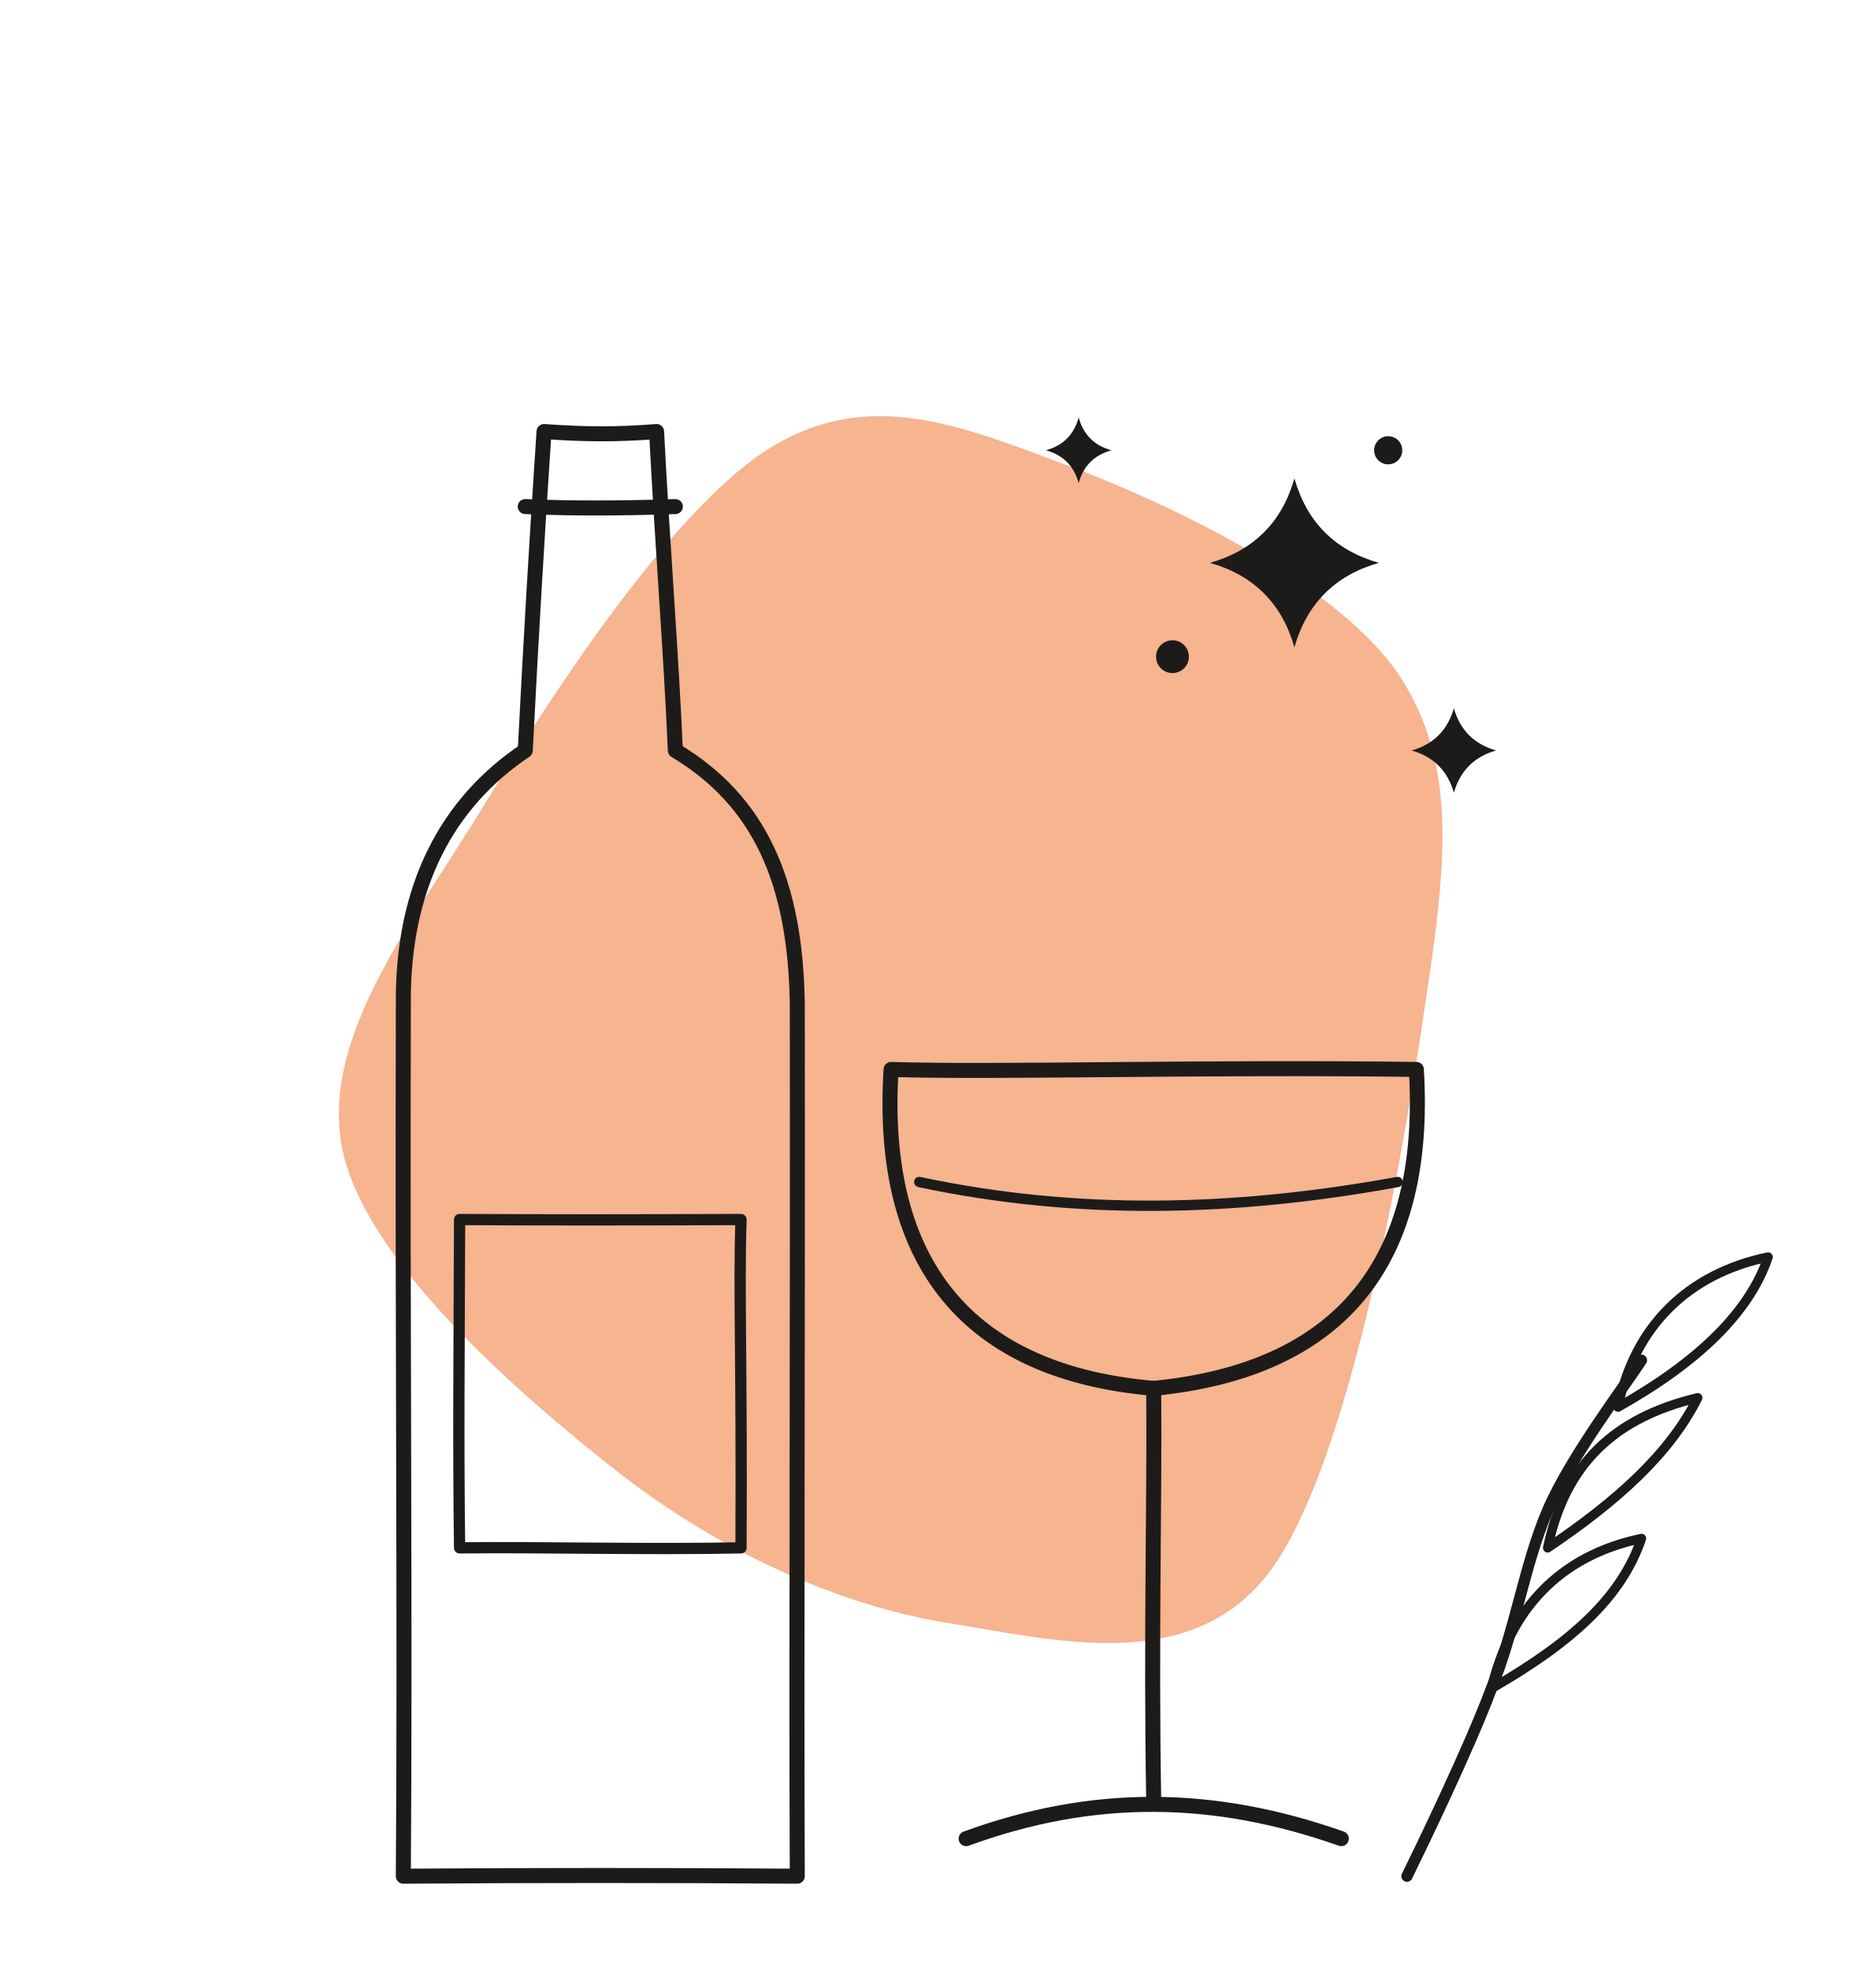
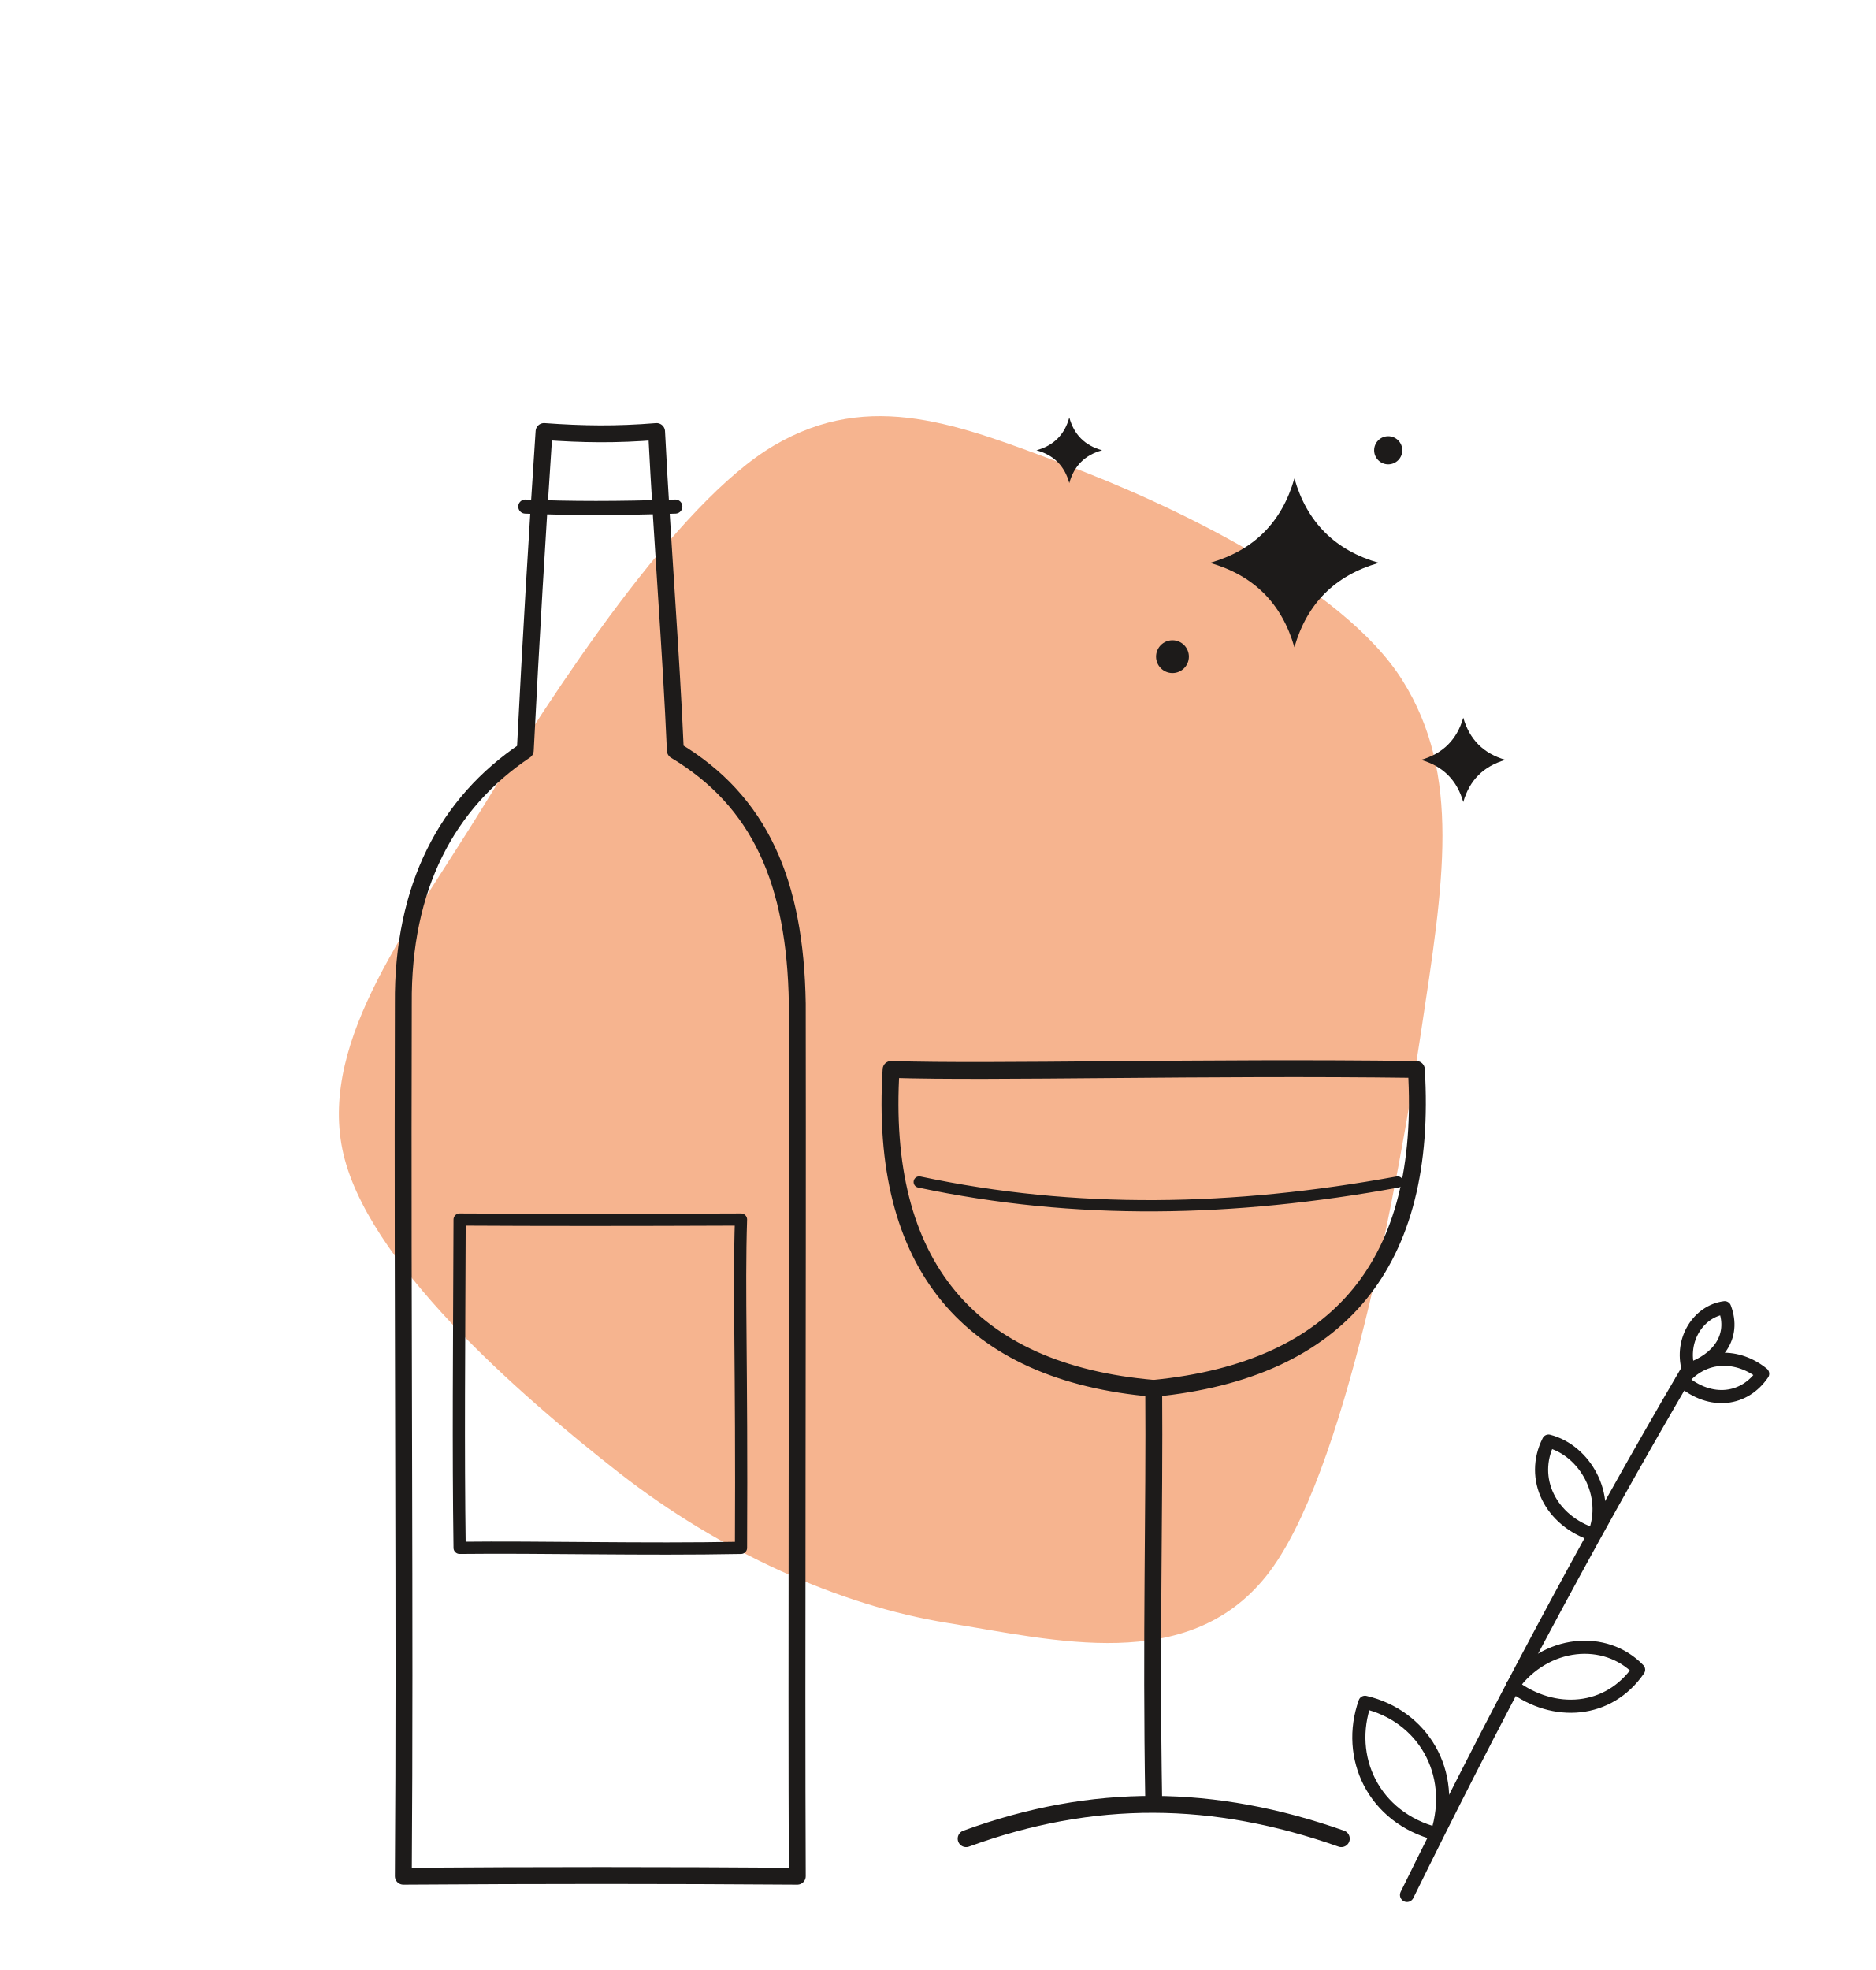
<svg xmlns="http://www.w3.org/2000/svg" viewBox="0 0 400 420">
  <path d="M303 220C298.2 251.8 286.8 315 270 336C253.2 357 225 349.7 202 346C179 342.3 153.5 330.8 132 314C110.5 297.2 77.8 268.7 73 245C68.2 221.3 87.7 197 103 172C118.3 147 144.3 107.2 165 95C185.7 82.8 204.7 90.7 227 99C249.3 107.3 286.3 124.8 299 145C311.7 165.2 307.8 188.2 303 220Z" fill="#f6b48f" />
-   <path d="M86 400 C86.4 342.9, 85.8 287.7, 86 214 M86 214 C85.8 189.1, 95.3 171.2, 112 160 M112 160 C113.2 136.4, 114.5 114.5, 116 92 M116 92 C124.3 92.6, 131.4 92.7, 140 92 M140 92 C141.2 115.7, 143.1 139.1, 144 160 M144 160 C162 170.8, 169.6 188, 170 214 M170 214 C170.1 283.6, 169.8 354.2, 170 400 M170 400 C141.9 399.8, 114.9 399.8, 86 400" fill="none" stroke="#1d1b1a" stroke-width="3.2" stroke-linecap="round" stroke-linejoin="round" />
-   <path d="M112 108 C121.7 108.4, 131.8 108.4, 144 108" fill="none" stroke="#1d1b1a" stroke-width="3.2" stroke-linecap="round" stroke-linejoin="round" />
-   <path d="M98 260 C115.8 260.1, 134 260.1, 158 260 M158 260 C157.5 275.6, 158.2 289.8, 158 330 M158 330 C137.2 330.4, 115.3 329.8, 98 330 M98 330 C97.7 308.7, 97.9 287.7, 98 260" fill="none" stroke="#1d1b1a" stroke-width="2.4" stroke-linecap="round" stroke-linejoin="round" />
-   <path d="M190 228 C187.4 269.6, 206.6 292.6, 246 296 M246 296 C285.7 292.1, 304.5 269.2, 302 228 M302 228 C256.6 227.4, 212 228.7, 190 228" fill="none" stroke="#1d1b1a" stroke-width="3.2" stroke-linecap="round" stroke-linejoin="round" />
-   <path d="M246 296 C246.2 322.1, 245.4 349, 246 384 M206 392 C233.1 382.1, 258.8 382.4, 286 392" fill="none" stroke="#1d1b1a" stroke-width="3.2" stroke-linecap="round" stroke-linejoin="round" />
-   <path d="M196 252 C229.4 259.1, 262.9 258.4, 298 252" fill="none" stroke="#1d1b1a" stroke-width="2.2" stroke-linecap="round" stroke-linejoin="round" />
-   <path d="M300 400 C303 393.9, 313.4 372.4, 318 360 M318 360 C323.1 347.5, 325 333.7, 330 322 M330 322 C334.9 310.6, 346.7 295.1, 350 290" fill="none" stroke="#1d1b1a" stroke-width="2.4" stroke-linecap="round" stroke-linejoin="round" />
-   <path d="M318 360 C335.4 350, 345.8 340.4, 350 328 M350 328 C332.4 331.7, 322 343.2, 318 360 M318 360 C318 360, 318 360, 318 360" fill="none" stroke="#1d1b1a" stroke-width="2" stroke-linecap="round" stroke-linejoin="round" />
-   <path d="M330 330 C344.7 320.1, 356 310, 362 298 M362 298 C344 302.3, 333.7 312.3, 330 330 M330 330 C330 330, 330 330, 330 330" fill="none" stroke="#1d1b1a" stroke-width="2" stroke-linecap="round" stroke-linejoin="round" />
-   <path d="M345 300 C362.4 290.2, 373.1 279.6, 377 268 M377 268 C360 271.5, 348.4 282.8, 345 300 M345 300 C345 300, 345 300, 345 300" fill="none" stroke="#1d1b1a" stroke-width="2" stroke-linecap="round" stroke-linejoin="round" />
+   <path d="M86 400 C86.4 342.9, 85.8 287.7, 86 214 M86 214 C85.8 189.1, 95.3 171.2, 112 160 M112 160 C113.2 136.4, 114.5 114.5, 116 92 M116 92 C124.3 92.6, 131.4 92.7, 140 92 M140 92 C141.2 115.7, 143.1 139.1, 144 160 M144 160 C162 170.8, 169.6 188, 170 214 M170 214 C170.1 283.6, 169.8 354.2, 170 400 M170 400 C141.9 399.8, 114.9 399.8, 86 400" fill="none" stroke="#1d1b1a" stroke-width="3.6" stroke-linecap="round" stroke-linejoin="round" />
+   <path d="M112 108 C121.7 108.4, 131.8 108.4, 144 108" fill="none" stroke="#1d1b1a" stroke-width="3" stroke-linecap="round" stroke-linejoin="round" />
+   <path d="M98 260 C115.8 260.1, 134 260.1, 158 260 M158 260 C157.5 275.6, 158.2 289.8, 158 330 M158 330 C137.2 330.4, 115.3 329.8, 98 330 M98 330 C97.7 308.7, 97.9 287.7, 98 260" fill="none" stroke="#1d1b1a" stroke-width="2.6" stroke-linecap="round" stroke-linejoin="round" />
+   <path d="M190 228 C187.4 269.6, 206.6 292.6, 246 296 M246 296 C285.7 292.1, 304.5 269.2, 302 228 M302 228 C256.6 227.4, 212 228.7, 190 228" fill="none" stroke="#1d1b1a" stroke-width="3.6" stroke-linecap="round" stroke-linejoin="round" />
+   <path d="M246 296 C246.2 322.1, 245.4 349, 246 384 M206 392 C233.1 382.1, 258.8 382.4, 286 392" fill="none" stroke="#1d1b1a" stroke-width="3.6" stroke-linecap="round" stroke-linejoin="round" />
+   <path d="M196 252 C229.4 259.1, 262.9 258.4, 298 252" fill="none" stroke="#1d1b1a" stroke-width="2.4" stroke-linecap="round" stroke-linejoin="round" />
+   <path d="M300 404 C317.4 368.6, 337.7 330, 360 292" fill="none" stroke="#1d1b1a" stroke-width="3" stroke-linecap="round" stroke-linejoin="round" />
+   <g transform="translate(306.4 391) rotate(-118.671)">
+     <path d="M0 0 C9.6 -10.3, 23.8 -9.2, 32 0 M32 0 C23.7 9.3, 9.6 10.1, 0 0 M0 0 C0 0, 0 0, 0 0" fill="none" stroke="#1d1b1a" stroke-width="2.8" stroke-linecap="round" stroke-linejoin="round" />
+   </g>
+   <g transform="translate(322.5 359.4) rotate(-7.260707)">
+     <path d="M0 0 C8.2 -8.7, 21 -8.2, 27.1 0 M27.1 0 C19.6 8.4, 7.9 7.7, 0 0 M0 0 C0 0, 0 0, 0 0" fill="none" stroke="#1d1b1a" stroke-width="2.8" stroke-linecap="round" stroke-linejoin="round" />
+   </g>
+   <g transform="translate(339.9 327.2) rotate(-115.9408)">
+     <path d="M0 0 C6.7 -7.1, 16.8 -7.1, 22.2 0 M22.2 0 C17 6.1, 6.1 6.8, 0 0 M0 0 C0 0, 0 0, 0 0" fill="none" stroke="#1d1b1a" stroke-width="2.8" stroke-linecap="round" stroke-linejoin="round" />
+   </g>
+   <g transform="translate(358.6 294.3) rotate(-4.704215)">
+     <path d="M0 0 C5.2 -5.5, 12.5 -4.6, 17.3 0 M17.3 0 C13 5.3, 5.8 5.8, 0 0 M0 0 C0 0, 0 0, 0 0" fill="none" stroke="#1d1b1a" stroke-width="2.8" stroke-linecap="round" stroke-linejoin="round" />
+   </g>
+   <g transform="translate(360 292) rotate(-59.62087)">
+     <path d="M0 0 C4.6 -4.8, 11.9 -4.4, 15.3 0 M15.3 0 C11.1 5.2, 4.9 4.3, 0 0 M0 0 C0 0, 0 0, 0 0" fill="none" stroke="#1d1b1a" stroke-width="2.8" stroke-linecap="round" stroke-linejoin="round" />
+   </g>
  <path d="M276 102Q280 116 294 120Q280 124 276 138Q272 124 258 120Q272 116 276 102Z" fill="#1d1b1a" />
-   <path d="M310 151Q312 158 319 160Q312 162 310 169Q308 162 301 160Q308 158 310 151Z" fill="#1d1b1a" />
-   <path d="M230 89Q231.5 94.5 237 96Q231.5 97.5 230 103Q228.5 97.5 223 96Q228.5 94.5 230 89Z" fill="#1d1b1a" />
+   <path d="M312 153Q314 160 321 162Q314 164 312 171Q310 164 303 162Q310 160 312 153Z" fill="#1d1b1a" />
+   <path d="M228 89Q229.5 94.5 235 96Q229.5 97.5 228 103Q226.5 97.5 221 96Q226.5 94.5 228 89Z" fill="#1d1b1a" />
  <path d="M246.5 140a3.5 3.5 0 1 0 7 0a3.5 3.5 0 1 0 -7 0Z" fill="#1d1b1a" />
  <path d="M293 96a3 3 0 1 0 6 0a3 3 0 1 0 -6 0Z" fill="#1d1b1a" />
</svg>
